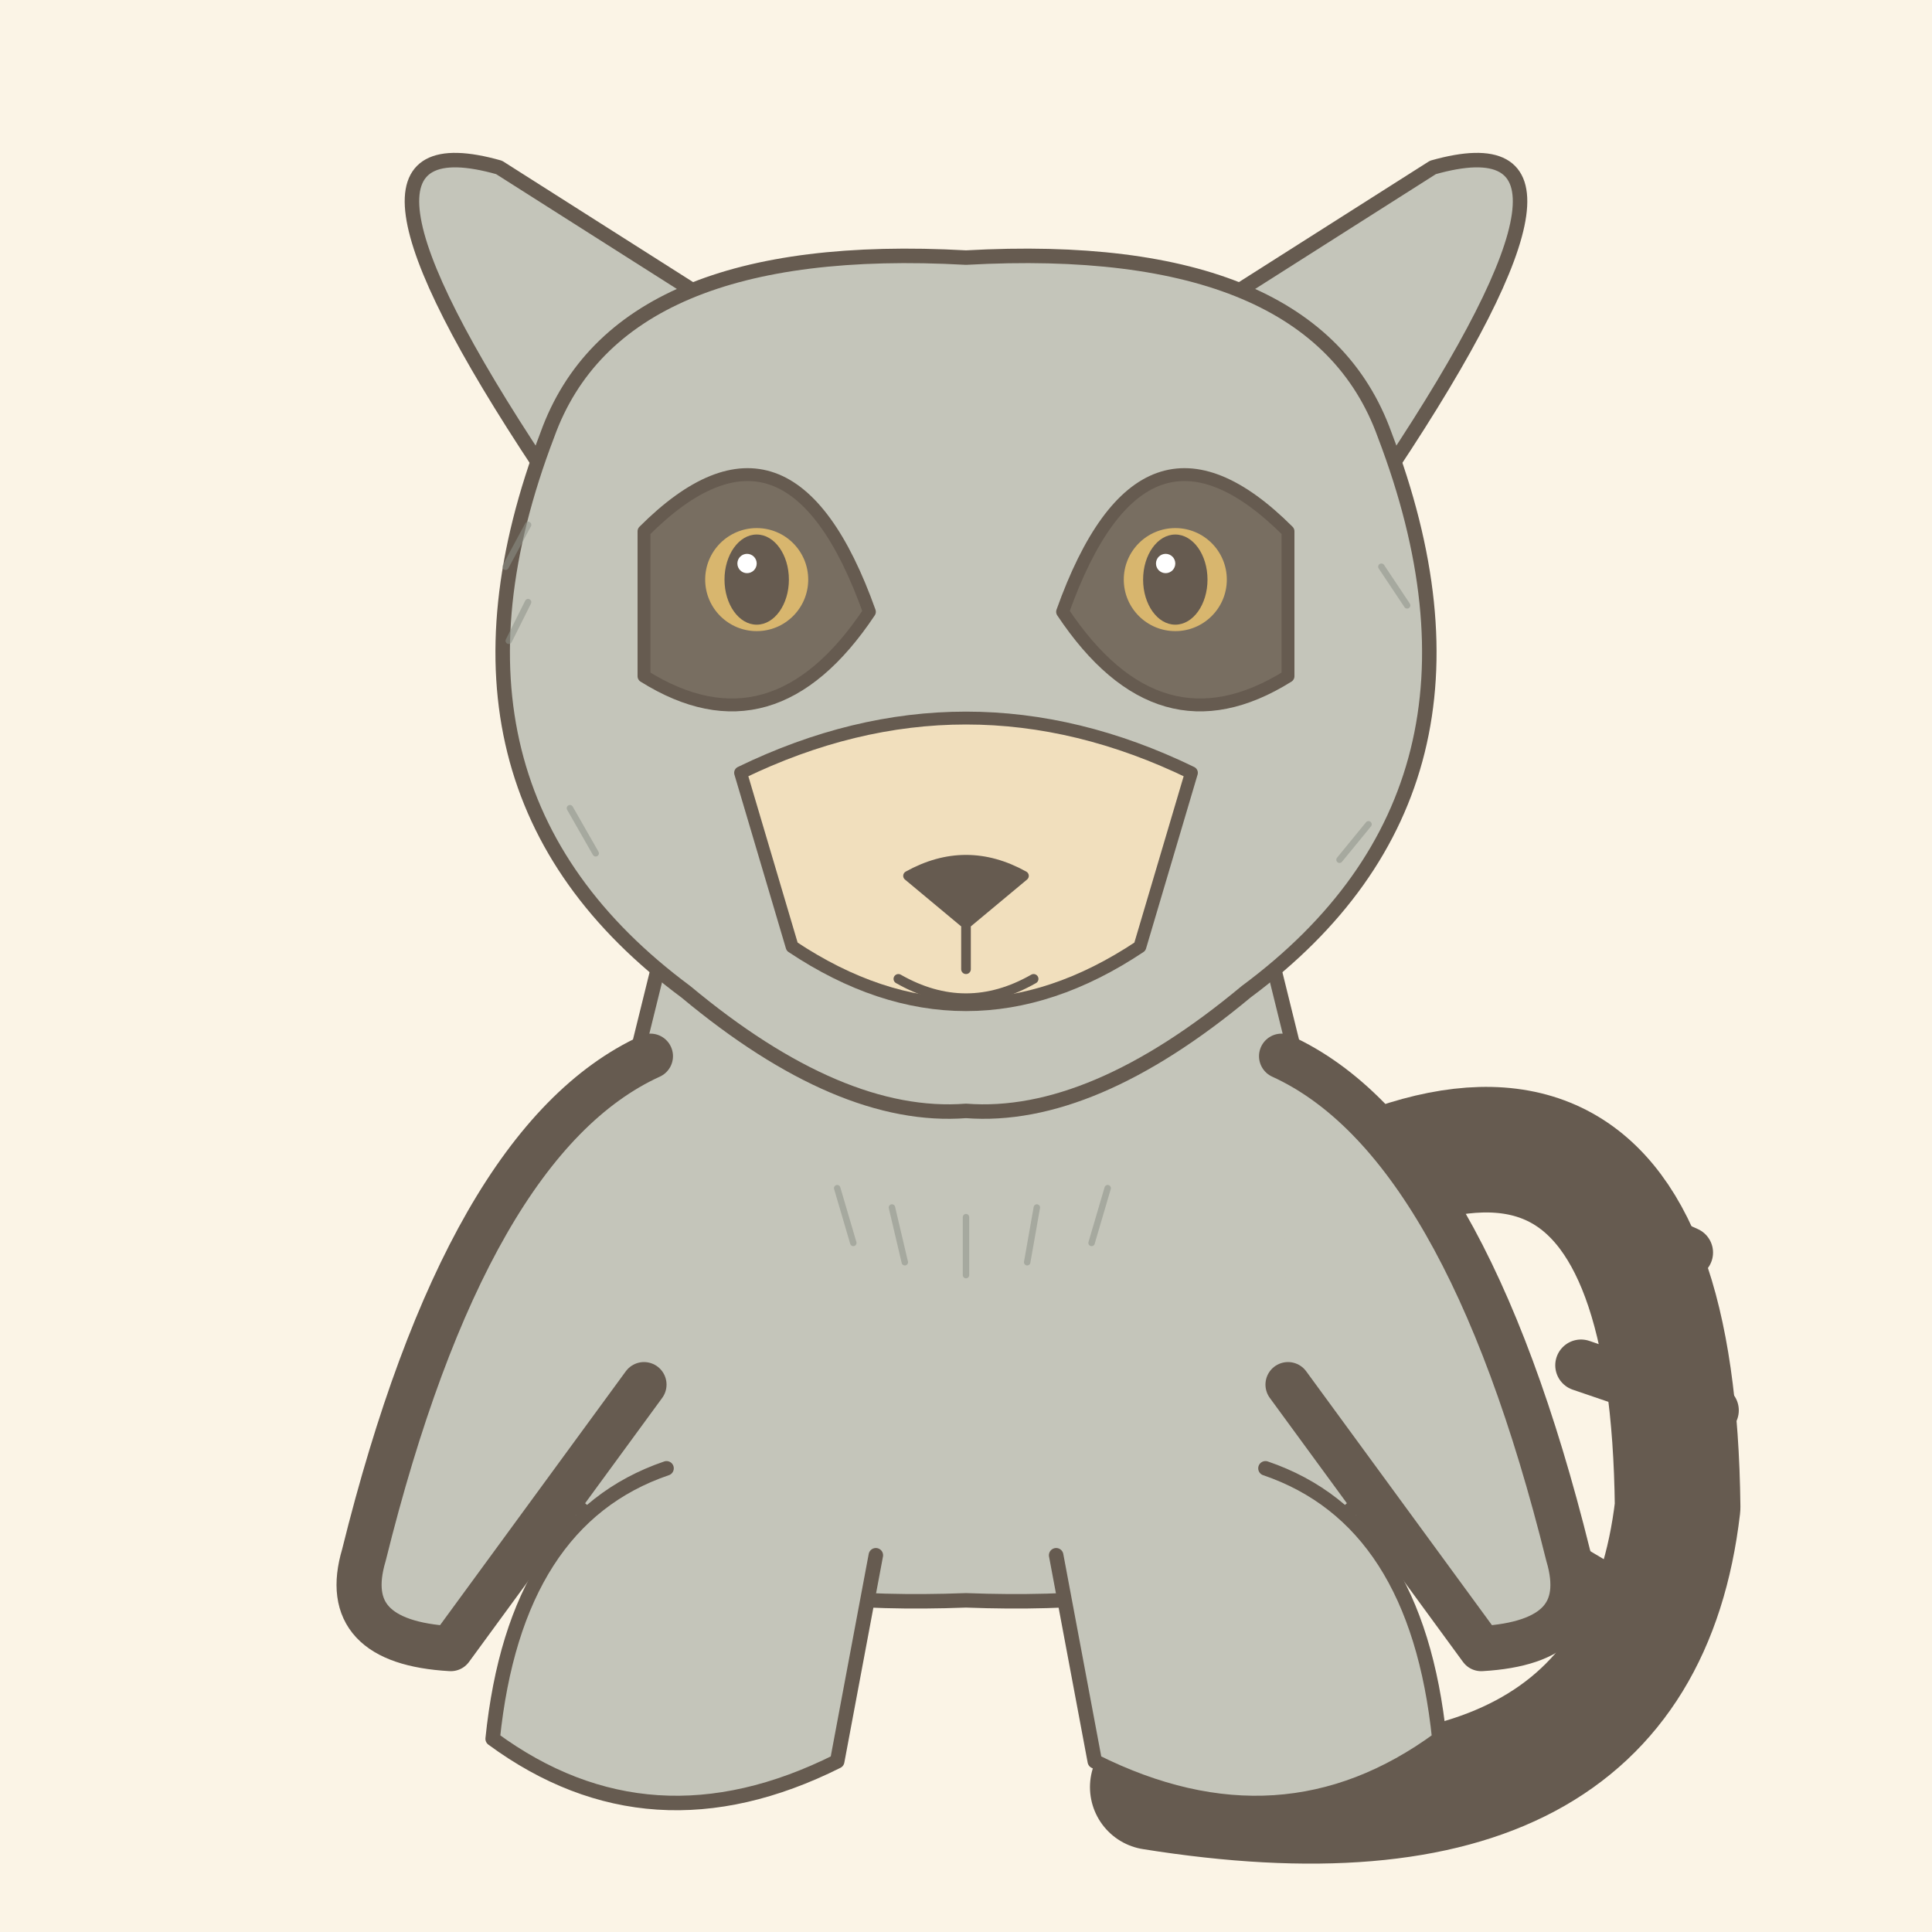
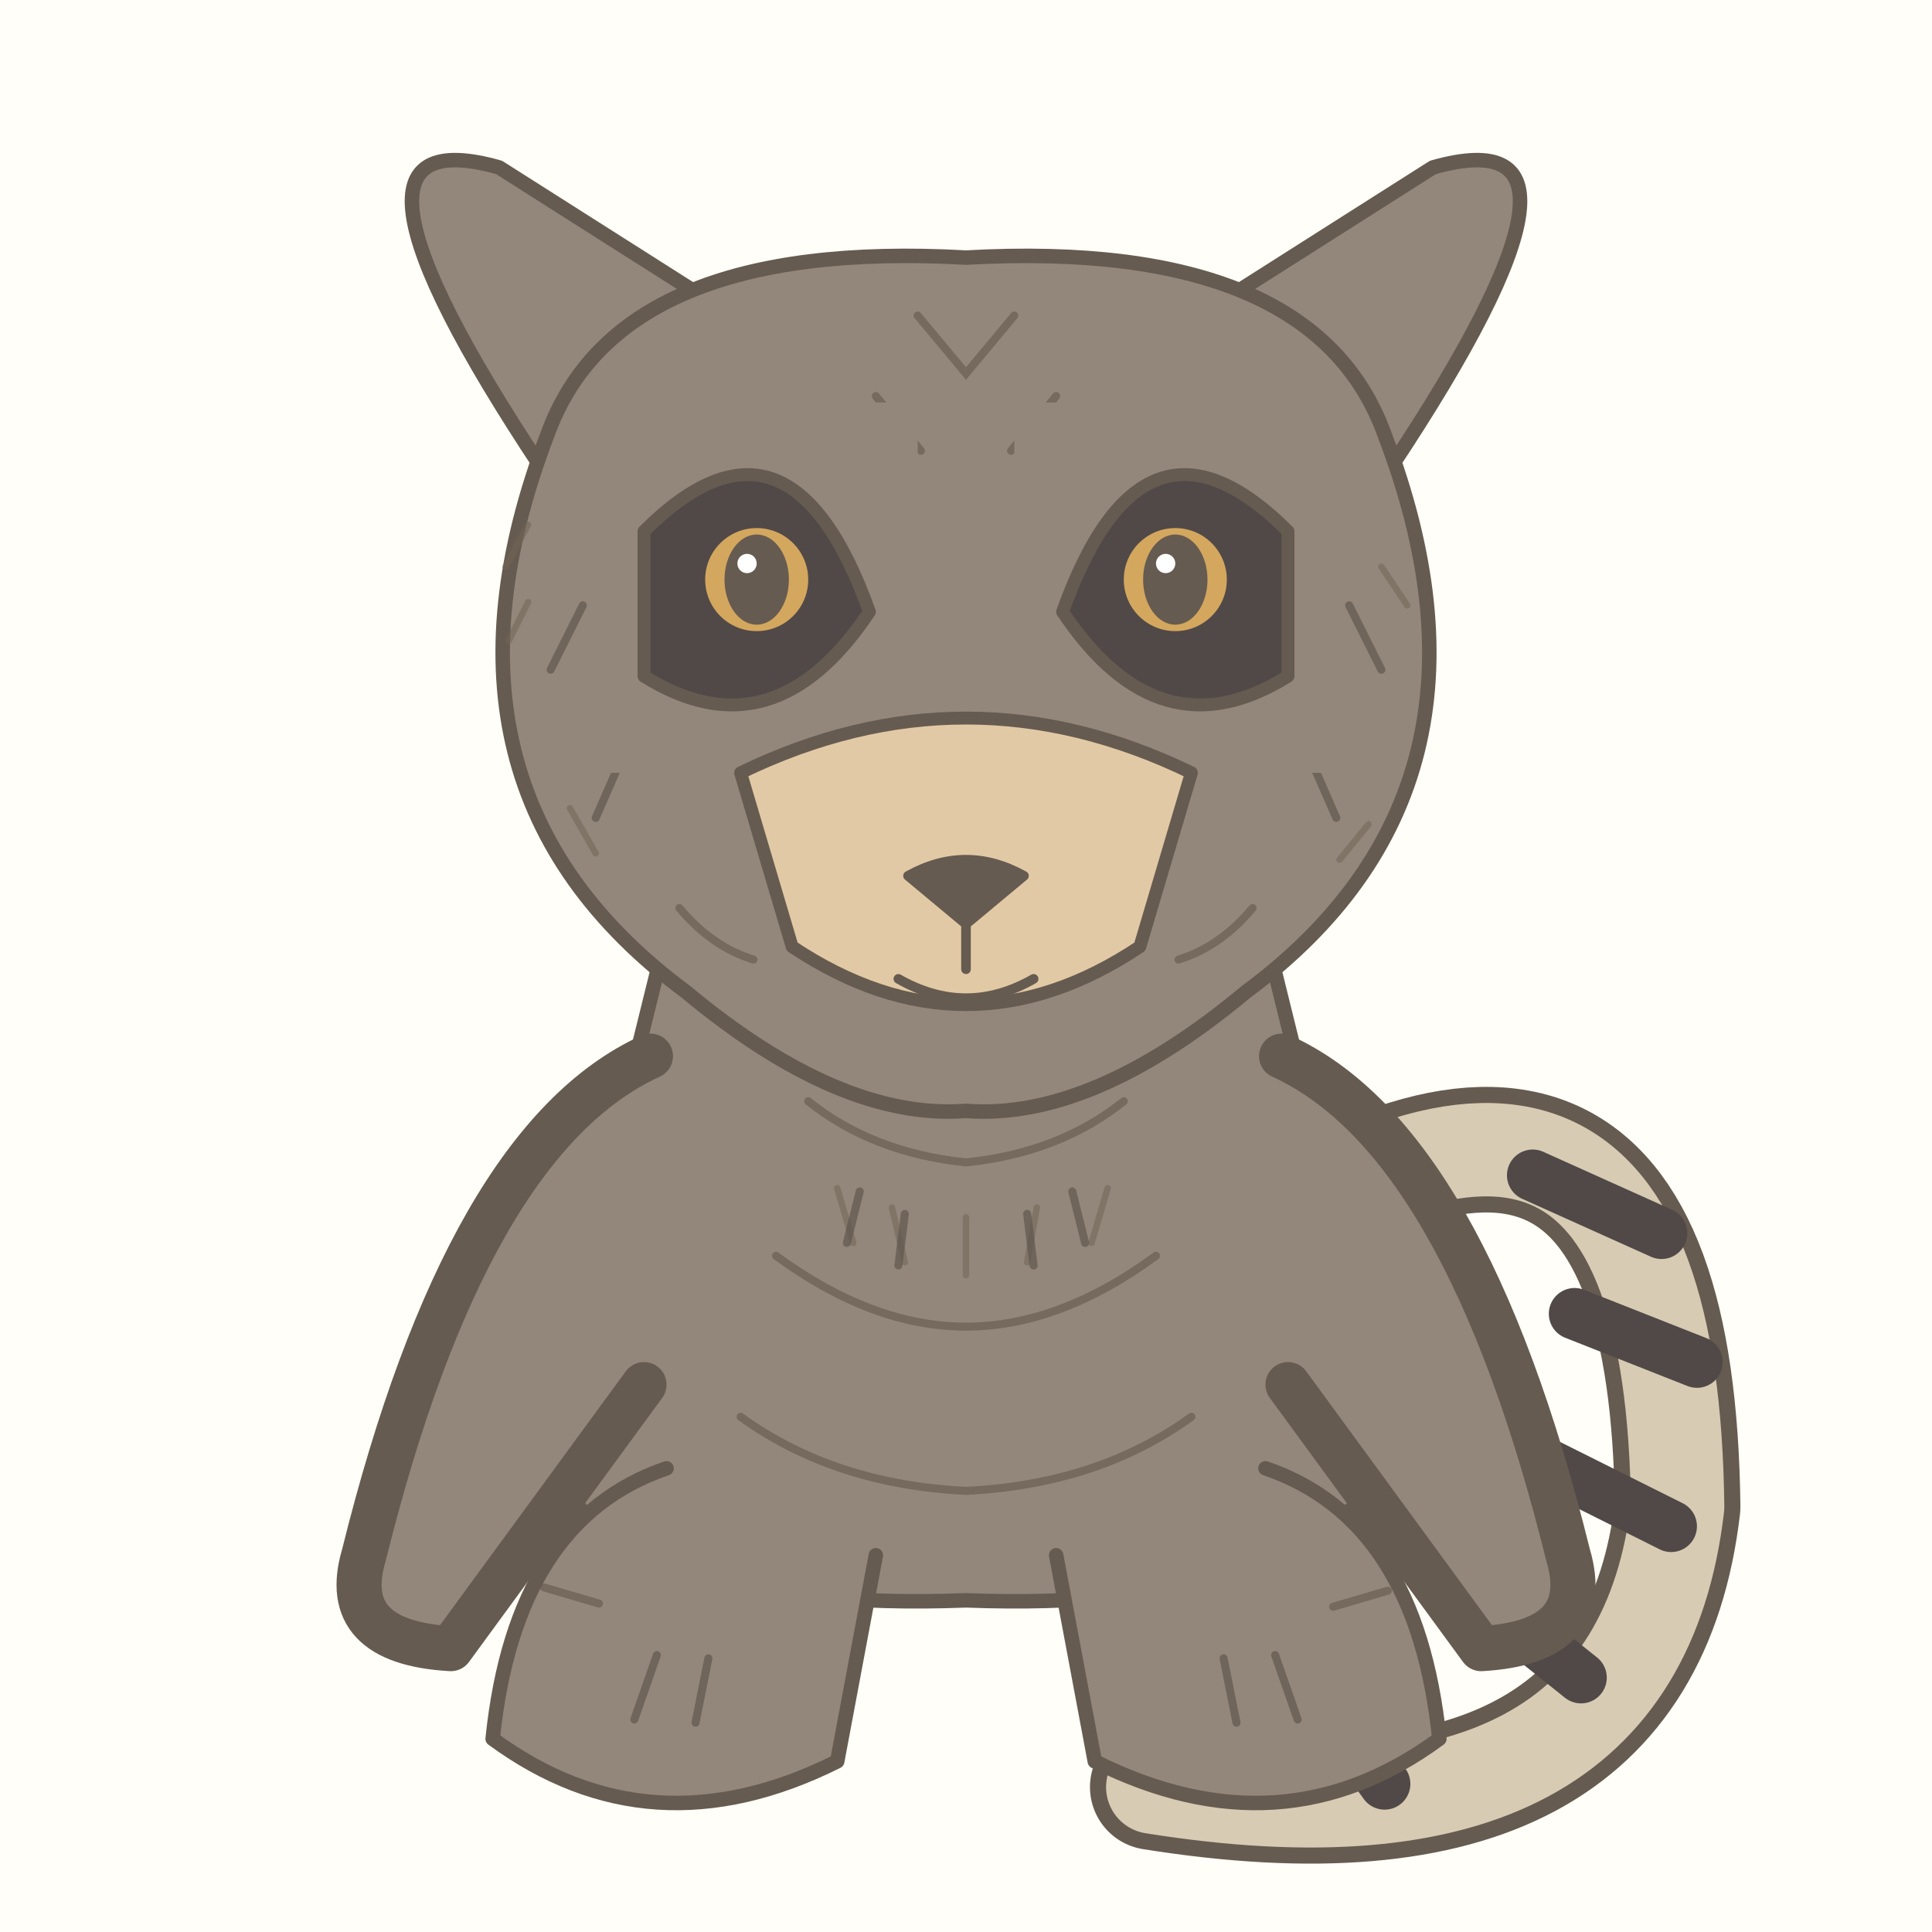
<svg xmlns="http://www.w3.org/2000/svg" width="600" height="600" viewBox="0 0 600 600" data-full-animal="lemur" data-illustration="complete">
-   <rect width="600" height="600" rx="0" fill="#fbf4e6" />
+   <rect width="600" height="600" rx="0" fill="#fffef8" />
  <defs>
    <mask id="detail-mask">
      <rect width="600" height="600" fill="white" />
      <rect x="185" y="125" width="100" height="115" fill="black" />
      <rect x="315" y="125" width="100" height="115" fill="black" />
    </mask>
  </defs>
  <path d="M367 400Q519 288 521 468Q508 579 358 555" fill="none" stroke="#665b50" stroke-width="39" stroke-linecap="round" stroke-linejoin="round" />
-   <path d="M493 375L524 389M491 424L532 438M477 481L514 503M422 523L443 556" fill="none" stroke="#665b50" stroke-width="16" stroke-linecap="round" stroke-linejoin="round" />
-   <path d="M207 290Q300 265 393 290L433 452Q405 501 300 497Q195 501 167 452Z" fill="#c4c5ba" stroke="#665b50" stroke-width="4.5" stroke-linecap="round" stroke-linejoin="round" />
-   <path d="M202 328Q145 354 113 483Q105 510 140 512L200 430M398 328Q455 354 487 483Q495 510 460 512L400 430" fill="#c4c5ba" stroke="#665b50" stroke-width="14" stroke-linecap="round" stroke-linejoin="round" />
-   <path d="M207 456Q160 472 153 540Q202 576 260 547L272 483M393 456Q440 472 447 540Q398 576 340 547L328 483" fill="#c4c5ba" stroke="#665b50" stroke-width="4.5" stroke-linecap="round" stroke-linejoin="round" />
-   <path d="M168 145Q95 35 155 52L240 106M432 145Q505 35 445 52L360 106" fill="#c4c5ba" stroke="#665b50" stroke-width="4.5" stroke-linecap="round" stroke-linejoin="round" />
-   <path d="M170 135Q192 74 300 80Q408 74 430 135Q472 245 387 308Q339 348 300 345Q261 348 213 308Q128 245 170 135Z" fill="#c4c5ba" stroke="#665b50" stroke-width="4.5" stroke-linecap="round" stroke-linejoin="round" />
-   <path d="M230 240Q300 206 370 240L354 294Q300 330 246 294Z" fill="#f1dfbd" stroke="#665b50" stroke-width="4" stroke-linecap="round" stroke-linejoin="round" />
+   <path d="M367 400Q519 288 521 468Q508 579 358 555" fill="none" stroke="#d7cbb3" stroke-width="29" stroke-linecap="round" stroke-linejoin="round" />
+   <path d="M476 365L516 383M489 408L527 423M481 455L519 474M456 493L491 521M407 522L430 554" fill="none" stroke="#514947" stroke-width="16" stroke-linecap="round" stroke-linejoin="round" />
+   <path d="M207 290Q300 265 393 290L433 452Q405 501 300 497Q195 501 167 452Z" fill="#93877b" stroke="#665b50" stroke-width="4.5" stroke-linecap="round" stroke-linejoin="round" />
+   <path d="M202 328Q145 354 113 483Q105 510 140 512L200 430M398 328Q455 354 487 483Q495 510 460 512L400 430" fill="#93877b" stroke="#665b50" stroke-width="14" stroke-linecap="round" stroke-linejoin="round" />
+   <path d="M207 456Q160 472 153 540Q202 576 260 547L272 483M393 456Q440 472 447 540Q398 576 340 547L328 483" fill="#93877b" stroke="#665b50" stroke-width="4.5" stroke-linecap="round" stroke-linejoin="round" />
+   <path d="M168 145Q95 35 155 52L240 106M432 145Q505 35 445 52L360 106" fill="#93877b" stroke="#665b50" stroke-width="4.5" stroke-linecap="round" stroke-linejoin="round" />
+   <path d="M170 135Q192 74 300 80Q408 74 430 135Q472 245 387 308Q339 348 300 345Q261 348 213 308Q128 245 170 135Z" fill="#93877b" stroke="#665b50" stroke-width="4.5" stroke-linecap="round" stroke-linejoin="round" />
+   <path d="M230 240Q300 206 370 240L354 294Q300 330 246 294Z" fill="#e2c9a5" stroke="#665b50" stroke-width="4" stroke-linecap="round" stroke-linejoin="round" />
  <ellipse cx="235" cy="180" rx="10" ry="14" fill="#665b50" />
  <circle cx="232" cy="175" r="3" fill="white" />
  <ellipse cx="365" cy="180" rx="10" ry="14" fill="#665b50" />
  <circle cx="362" cy="175" r="3" fill="white" />
  <path d="M282 272Q300 262 318 272L300 287Z" fill="#665b50" stroke="#665b50" stroke-width="3" stroke-linecap="round" stroke-linejoin="round" />
  <path d="M300 288V301M279 304Q300 316 321 304" fill="none" stroke="#665b50" stroke-width="3" stroke-linecap="round" stroke-linejoin="round" />
  <g transform="translate(0 0) scale(1)">
-     <path d="M200 165Q245 120 270 190Q240 235 200 210ZM330 190Q355 120 400 165L400 210Q360 235 330 190Z" fill="#786e61" stroke="#665b50" stroke-width="4" stroke-linecap="round" stroke-linejoin="round" />
-     <circle cx="235" cy="180" r="16" fill="#d8b66e" />
-     <circle cx="365" cy="180" r="16" fill="#d8b66e" />
+     <path d="M200 165Q245 120 270 190Q240 235 200 210ZM330 190Q355 120 400 165L400 210Q360 235 330 190Z" fill="#514947" stroke="#665b50" stroke-width="4" stroke-linecap="round" stroke-linejoin="round" />
+     <circle cx="235" cy="180" r="16" fill="#d4a75f" />
+     <circle cx="365" cy="180" r="16" fill="#d4a75f" />
    <ellipse cx="235" cy="180" rx="10" ry="14" fill="#665b50" />
    <circle cx="232" cy="175" r="3" fill="white" />
    <ellipse cx="365" cy="180" rx="10" ry="14" fill="#665b50" />
    <circle cx="362" cy="175" r="3" fill="white" />
  </g>
  <g mask="url(#detail-mask)" data-coat-details="lemur">
-     <path d="M164 163l-7 13M164 187l-6 12M177 251l8 14M429 176l8 12M425 256l-9 11M260 369l5 17M277 375l4 17M300 378v18M322 375l-3 17M344 369l-5 17" fill="none" stroke="#8e9288" stroke-width="2" stroke-linecap="round" opacity=".55" />
+     <path d="M164 163l-7 13M164 187l-6 12M177 251l8 14M429 176l8 12M425 256l-9 11M260 369l5 17M277 375l4 17M300 378v18M322 375l-3 17M344 369l-5 17" fill="none" stroke="#716556" stroke-width="2" stroke-linecap="round" opacity=".55" />
+     <path d="M285 98L300 116L315 98M272 123l14 17M328 123l-14 17M211 282q10 12 23 16M389 282q-10 12-23 16M251 342q20 16 49 19q29-3 49-19M241 390q30 22 59 22q29 0 59-22M230 440q29 21 70 23q41-2 70-23M169 493l17 5M414 499l17-5" fill="none" stroke="#66584e" stroke-width="2.5" stroke-linecap="round" opacity=".64" />
+     <path d="M181 188l-10 20M192 238l-7 16M408 238l7 16M419 188l10 20M267 370l-4 16M281 377l-2 16M319 377l2 16M333 370l4 16M204 514l-7 20M220 515l-4 20M380 515l4 20M396 514l7 20" fill="none" stroke="#62574d" stroke-width="2.5" stroke-linecap="round" opacity=".72" />
  </g>
</svg>
